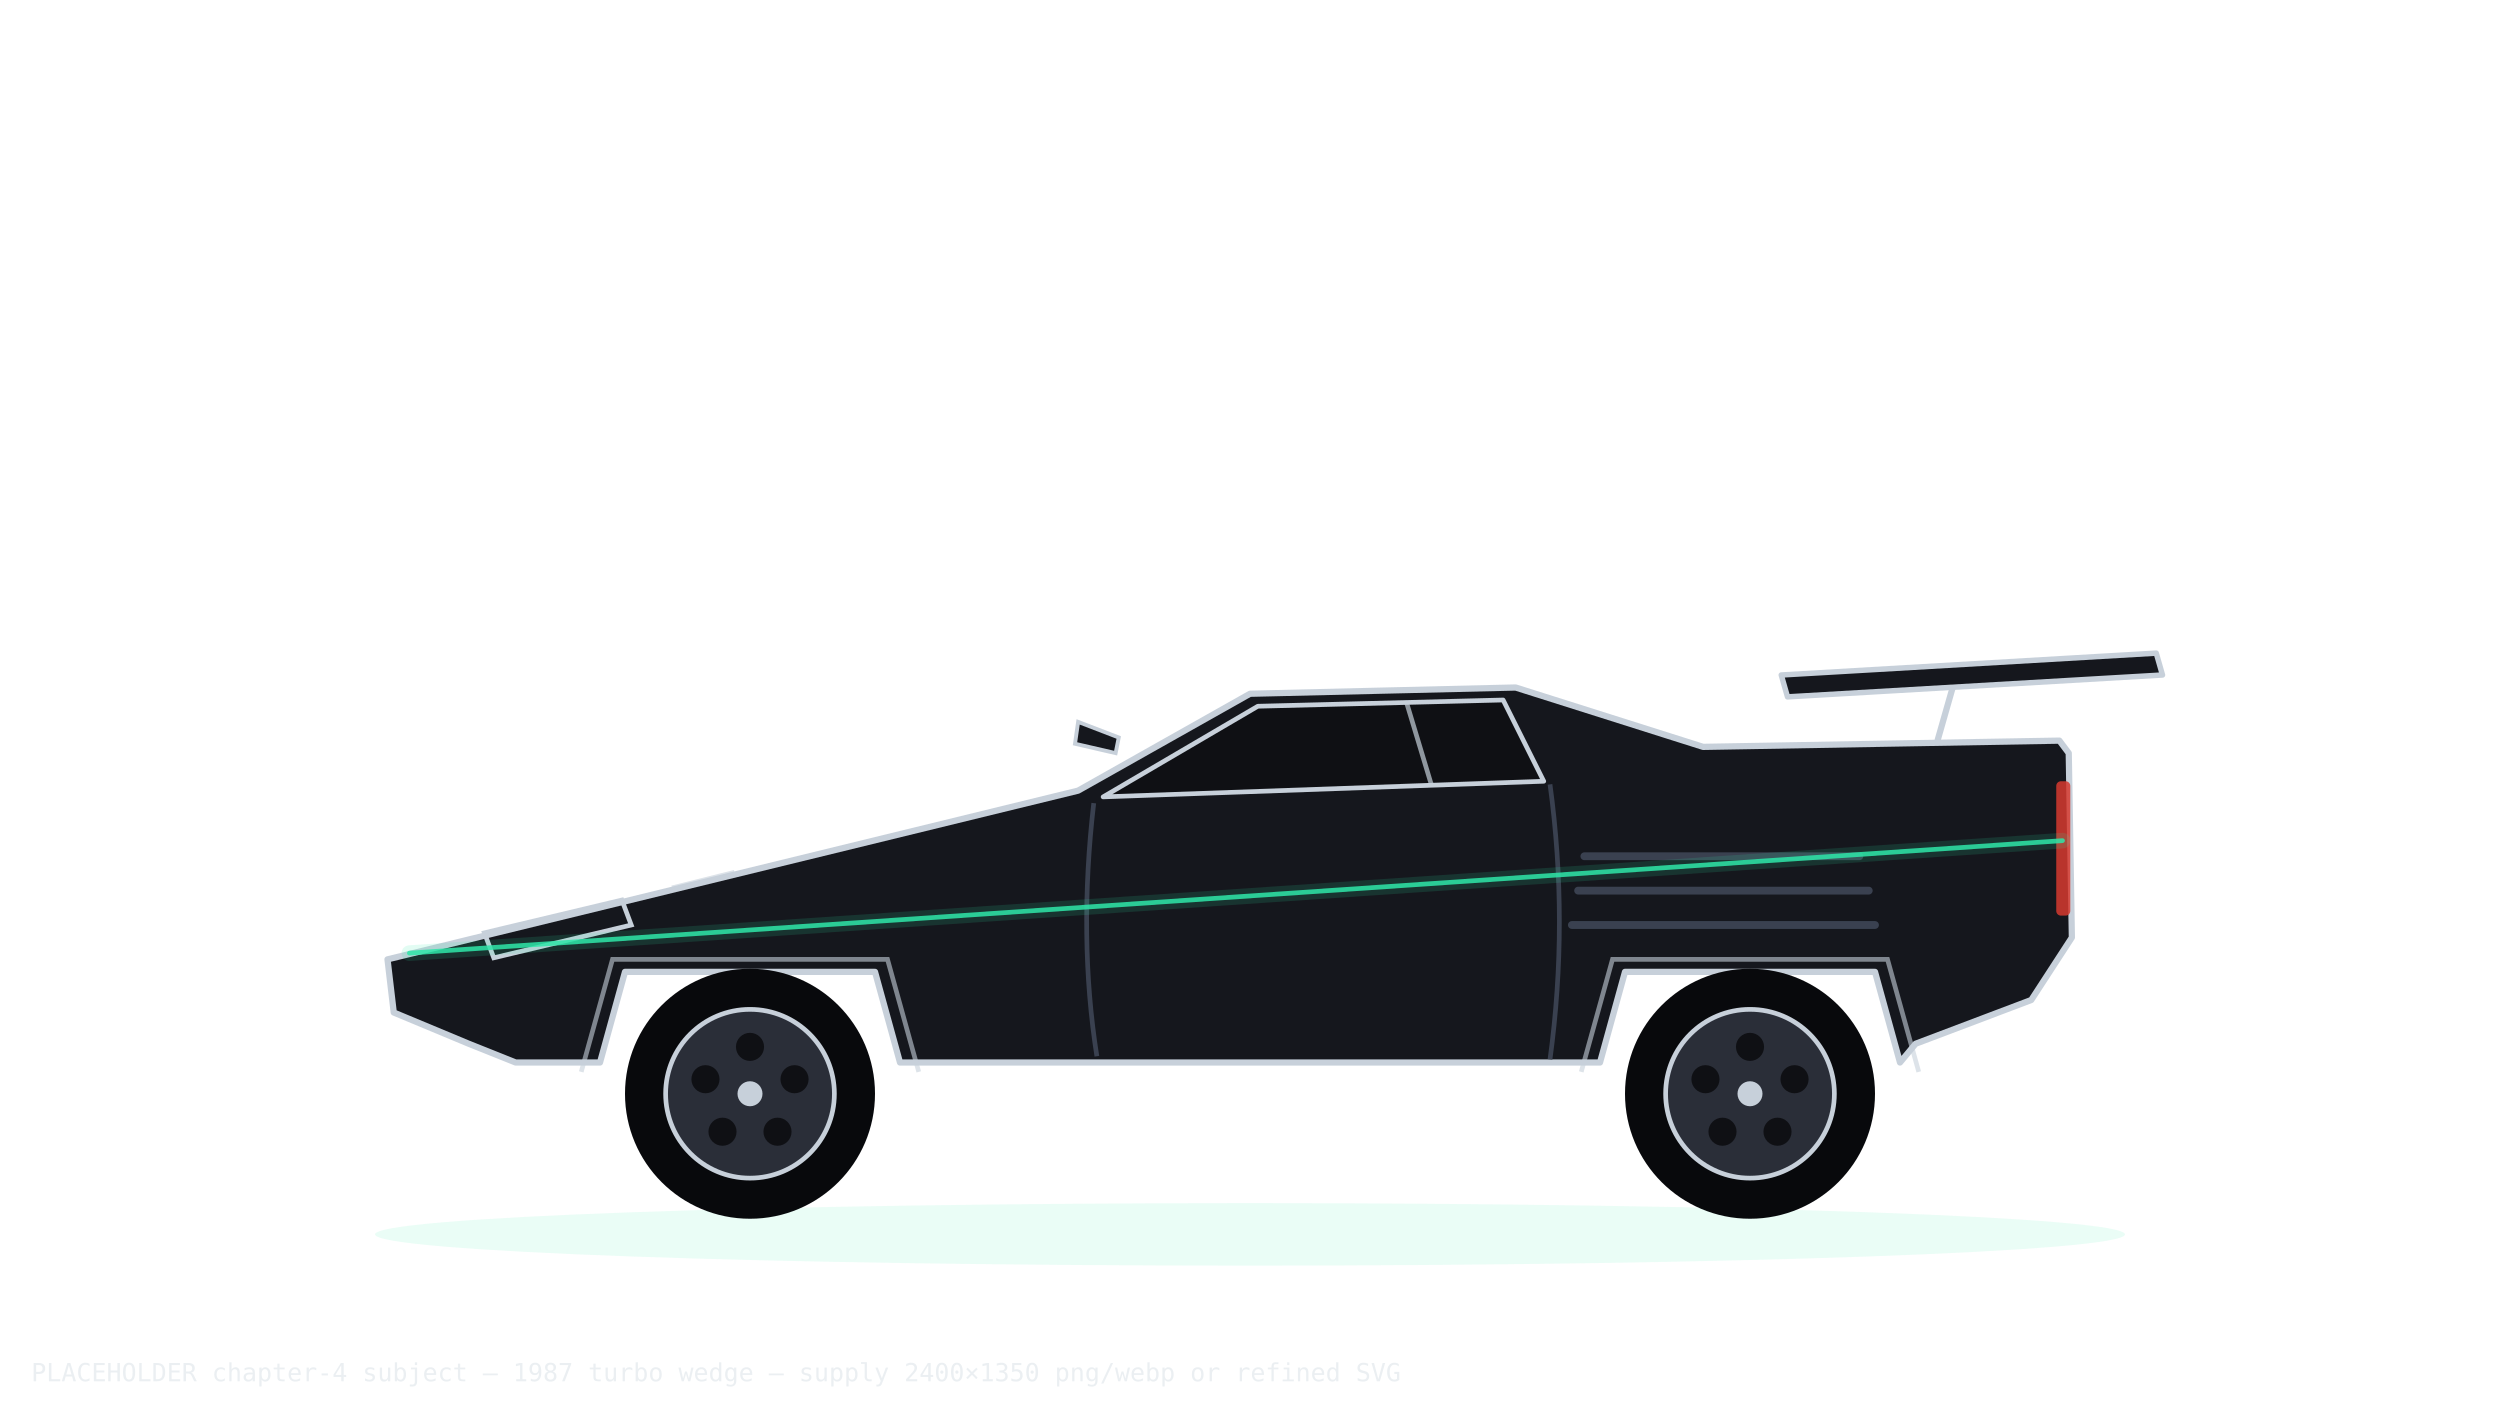
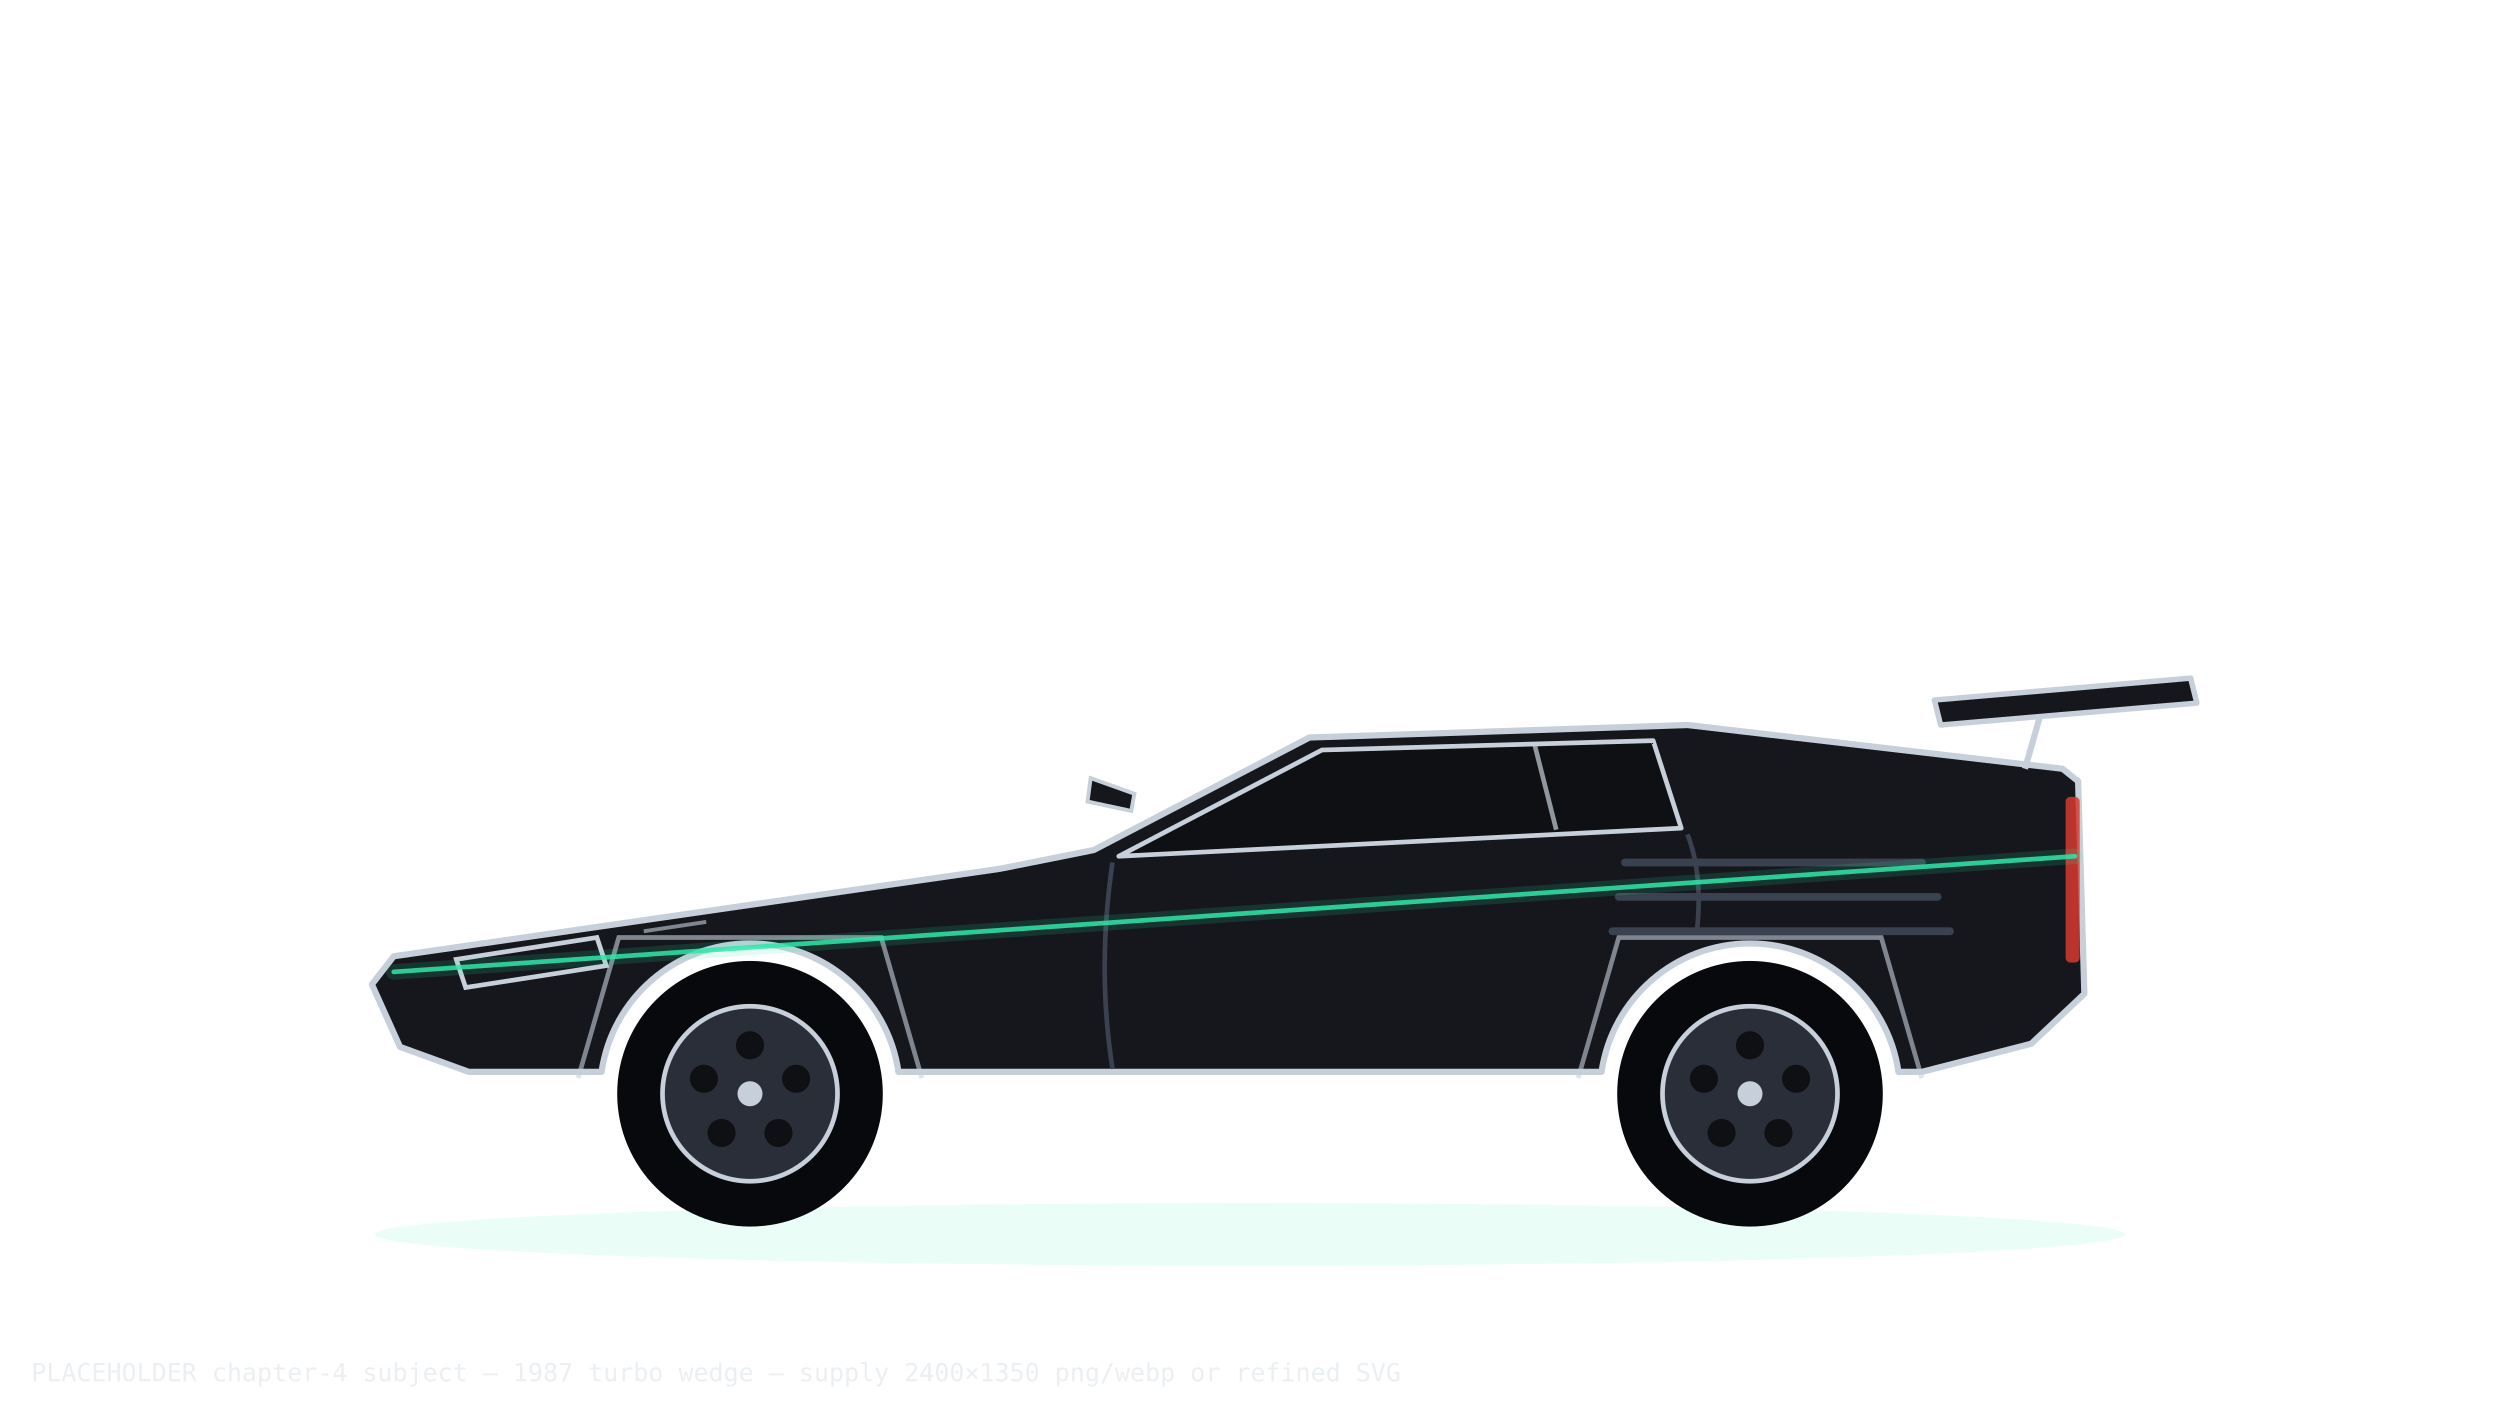
<svg xmlns="http://www.w3.org/2000/svg" viewBox="0 0 1600 900" preserveAspectRatio="xMidYMid slice">
  <ellipse cx="800" cy="790" rx="560" ry="20" fill="#2EE6A8" fill-opacity="0.10" />
-   <path d="M 248 614            L 690 506 L 800 444 L 970 440 L 1090 478 L 1318 474            L 1324 482 L 1326 600 L 1300 640            L 1226 668 L 1216 680            L 1200 622 L 1040 622 L 1024 680            L 576 680            L 560 622 L 400 622 L 384 680            L 330 680 L 300 668 L 252 648 Z" fill="#15171D" stroke="#C7D0DA" stroke-width="4" stroke-linejoin="round" />
-   <path d="M 372 686 L 392 614 L 568 614 L 588 686" fill="none" stroke="#C7D0DA" stroke-width="3" stroke-opacity="0.6" />
-   <path d="M 1012 686 L 1032 614 L 1208 614 L 1228 686" fill="none" stroke="#C7D0DA" stroke-width="3" stroke-opacity="0.6" />
-   <path d="M 310 597 L 398 576 L 404 592 L 316 613 Z" fill="none" stroke="#C7D0DA" stroke-width="3" />
-   <path d="M 430 568 L 470 558" stroke="#C7D0DA" stroke-width="2.5" stroke-opacity="0.6" />
-   <path d="M 706 510 L 805 452 L 962 448 L 988 500 Z" fill="#0F1014" stroke="#C7D0DA" stroke-width="3" stroke-linejoin="round" />
-   <path d="M 900 449 L 916 502" stroke="#C7D0DA" stroke-width="3" stroke-opacity="0.7" />
-   <path d="M 700 514 Q 690 600 702 676" fill="none" stroke="#3A4150" stroke-width="3" />
-   <path d="M 992 502 Q 1004 590 992 678" fill="none" stroke="#3A4150" stroke-width="3" />
-   <path d="M 716 472 l -26 -10 l -2 14 l 26 6 Z" fill="#15171D" stroke="#C7D0DA" stroke-width="2.5" />
+   <path d="M 238 630            L 252 612            L 640 556 L 700 544            L 838 472            L 1080 464            L 1320 492 L 1330 500            L 1334 636            L 1300 668 L 1230 686            L 1215 686 A 96 96 0 0 0 1025 686            L 575 686 A 96 96 0 0 0 385 686            L 300 686 L 256 670 Z" fill="#15171D" stroke="#C7D0DA" stroke-width="4" stroke-linejoin="round" />
+   <path d="M 370 690 L 396 600 L 564 600 L 590 690" fill="none" stroke="#C7D0DA" stroke-width="3" stroke-opacity="0.6" />
+   <path d="M 1010 690 L 1036 600 L 1204 600 L 1230 690" fill="none" stroke="#C7D0DA" stroke-width="3" stroke-opacity="0.6" />
+   <path d="M 292 614 L 382 600 L 388 618 L 298 632 Z" fill="none" stroke="#C7D0DA" stroke-width="3" />
+   <path d="M 412 596 L 452 590" stroke="#C7D0DA" stroke-width="2.5" stroke-opacity="0.6" />
+   <path d="M 716 548 L 846 480 L 1058 474 L 1076 530 Z" fill="#0F1014" stroke="#C7D0DA" stroke-width="3" stroke-linejoin="round" />
+   <path d="M 982 476 L 996 531" stroke="#C7D0DA" stroke-width="3" stroke-opacity="0.7" />
+   <path d="M 712 552 Q 702 620 712 684" fill="none" stroke="#3A4150" stroke-width="3" />
+   <path d="M 1080 534 Q 1090 560 1086 596" fill="none" stroke="#3A4150" stroke-width="3" />
+   <path d="M 726 508 l -28 -10 l -2 15 l 28 6 Z" fill="#15171D" stroke="#C7D0DA" stroke-width="2.5" />
  <g stroke="#3A4150" stroke-width="5" stroke-linecap="round">
-     <path d="M 1014 548 H 1190" />
-     <path d="M 1010 570 H 1196" />
-     <path d="M 1006 592 H 1200" />
+     <path d="M 1040 552 H 1230" />
+     <path d="M 1036 574 H 1240" />
+     <path d="M 1032 596 H 1248" />
  </g>
-   <path d="M 1240 474 L 1252 432" stroke="#C7D0DA" stroke-width="4" fill="none" />
-   <path d="M 1140 432 L 1380 418 L 1384 432 L 1144 446 Z" fill="#15171D" stroke="#C7D0DA" stroke-width="3.5" stroke-linejoin="round" />
-   <rect x="1316" y="500" width="9" height="86" rx="3" fill="#D63A2F" fill-opacity="0.85" />
-   <path d="M 262 610 L 1320 538" fill="none" stroke="#2EE6A8" stroke-width="10" stroke-opacity="0.14" stroke-linecap="round" />
-   <path d="M 262 610 L 1320 538" fill="none" stroke="#2EE6A8" stroke-width="3" stroke-opacity="0.85" stroke-linecap="round" />
+   <path d="M 1296 492 L 1308 450" stroke="#C7D0DA" stroke-width="4" fill="none" />
+   <path d="M 1238 448 L 1402 434 L 1406 450 L 1242 464 Z" fill="#15171D" stroke="#C7D0DA" stroke-width="3.5" stroke-linejoin="round" />
+   <rect x="1322" y="510" width="9" height="106" rx="3" fill="#D63A2F" fill-opacity="0.85" />
+   <path d="M 252 622 L 1328 548" fill="none" stroke="#2EE6A8" stroke-width="10" stroke-opacity="0.14" stroke-linecap="round" />
+   <path d="M 252 622 L 1328 548" fill="none" stroke="#2EE6A8" stroke-width="3" stroke-opacity="0.85" stroke-linecap="round" />
  <g>
-     <circle cx="480" cy="700" r="80" fill="#08090C" />
-     <circle cx="480" cy="700" r="54" fill="#2A2E38" stroke="#C7D0DA" stroke-width="3" />
+     <circle cx="480" cy="700" r="85" fill="#08090C" />
+     <circle cx="480" cy="700" r="56" fill="#2A2E38" stroke="#C7D0DA" stroke-width="3" />
    <g fill="#0F1014">
-       <circle cx="480" cy="670" r="9" />
-       <circle cx="451.5" cy="690.7" r="9" />
-       <circle cx="462.4" cy="724.3" r="9" />
-       <circle cx="497.6" cy="724.3" r="9" />
-       <circle cx="508.5" cy="690.7" r="9" />
+       <circle cx="480" cy="669" r="9" />
+       <circle cx="450.5" cy="690.4" r="9" />
+       <circle cx="461.8" cy="725.1" r="9" />
+       <circle cx="498.2" cy="725.1" r="9" />
+       <circle cx="509.5" cy="690.4" r="9" />
    </g>
    <circle cx="480" cy="700" r="8" fill="#C7D0DA" />
  </g>
  <g>
-     <circle cx="1120" cy="700" r="80" fill="#08090C" />
-     <circle cx="1120" cy="700" r="54" fill="#2A2E38" stroke="#C7D0DA" stroke-width="3" />
+     <circle cx="1120" cy="700" r="85" fill="#08090C" />
+     <circle cx="1120" cy="700" r="56" fill="#2A2E38" stroke="#C7D0DA" stroke-width="3" />
    <g fill="#0F1014">
-       <circle cx="1120" cy="670" r="9" />
-       <circle cx="1091.5" cy="690.7" r="9" />
-       <circle cx="1102.4" cy="724.3" r="9" />
-       <circle cx="1137.6" cy="724.3" r="9" />
-       <circle cx="1148.5" cy="690.7" r="9" />
+       <circle cx="1120" cy="669" r="9" />
+       <circle cx="1090.5" cy="690.4" r="9" />
+       <circle cx="1101.8" cy="725.1" r="9" />
+       <circle cx="1138.2" cy="725.1" r="9" />
+       <circle cx="1149.5" cy="690.4" r="9" />
    </g>
    <circle cx="1120" cy="700" r="8" fill="#C7D0DA" />
  </g>
  <text x="20" y="884" font-family="monospace" font-size="16" fill="#C7D0DA" fill-opacity="0.35">PLACEHOLDER chapter-4 subject — 1987 turbo wedge — supply 2400×1350 png/webp or refined SVG</text>
</svg>
